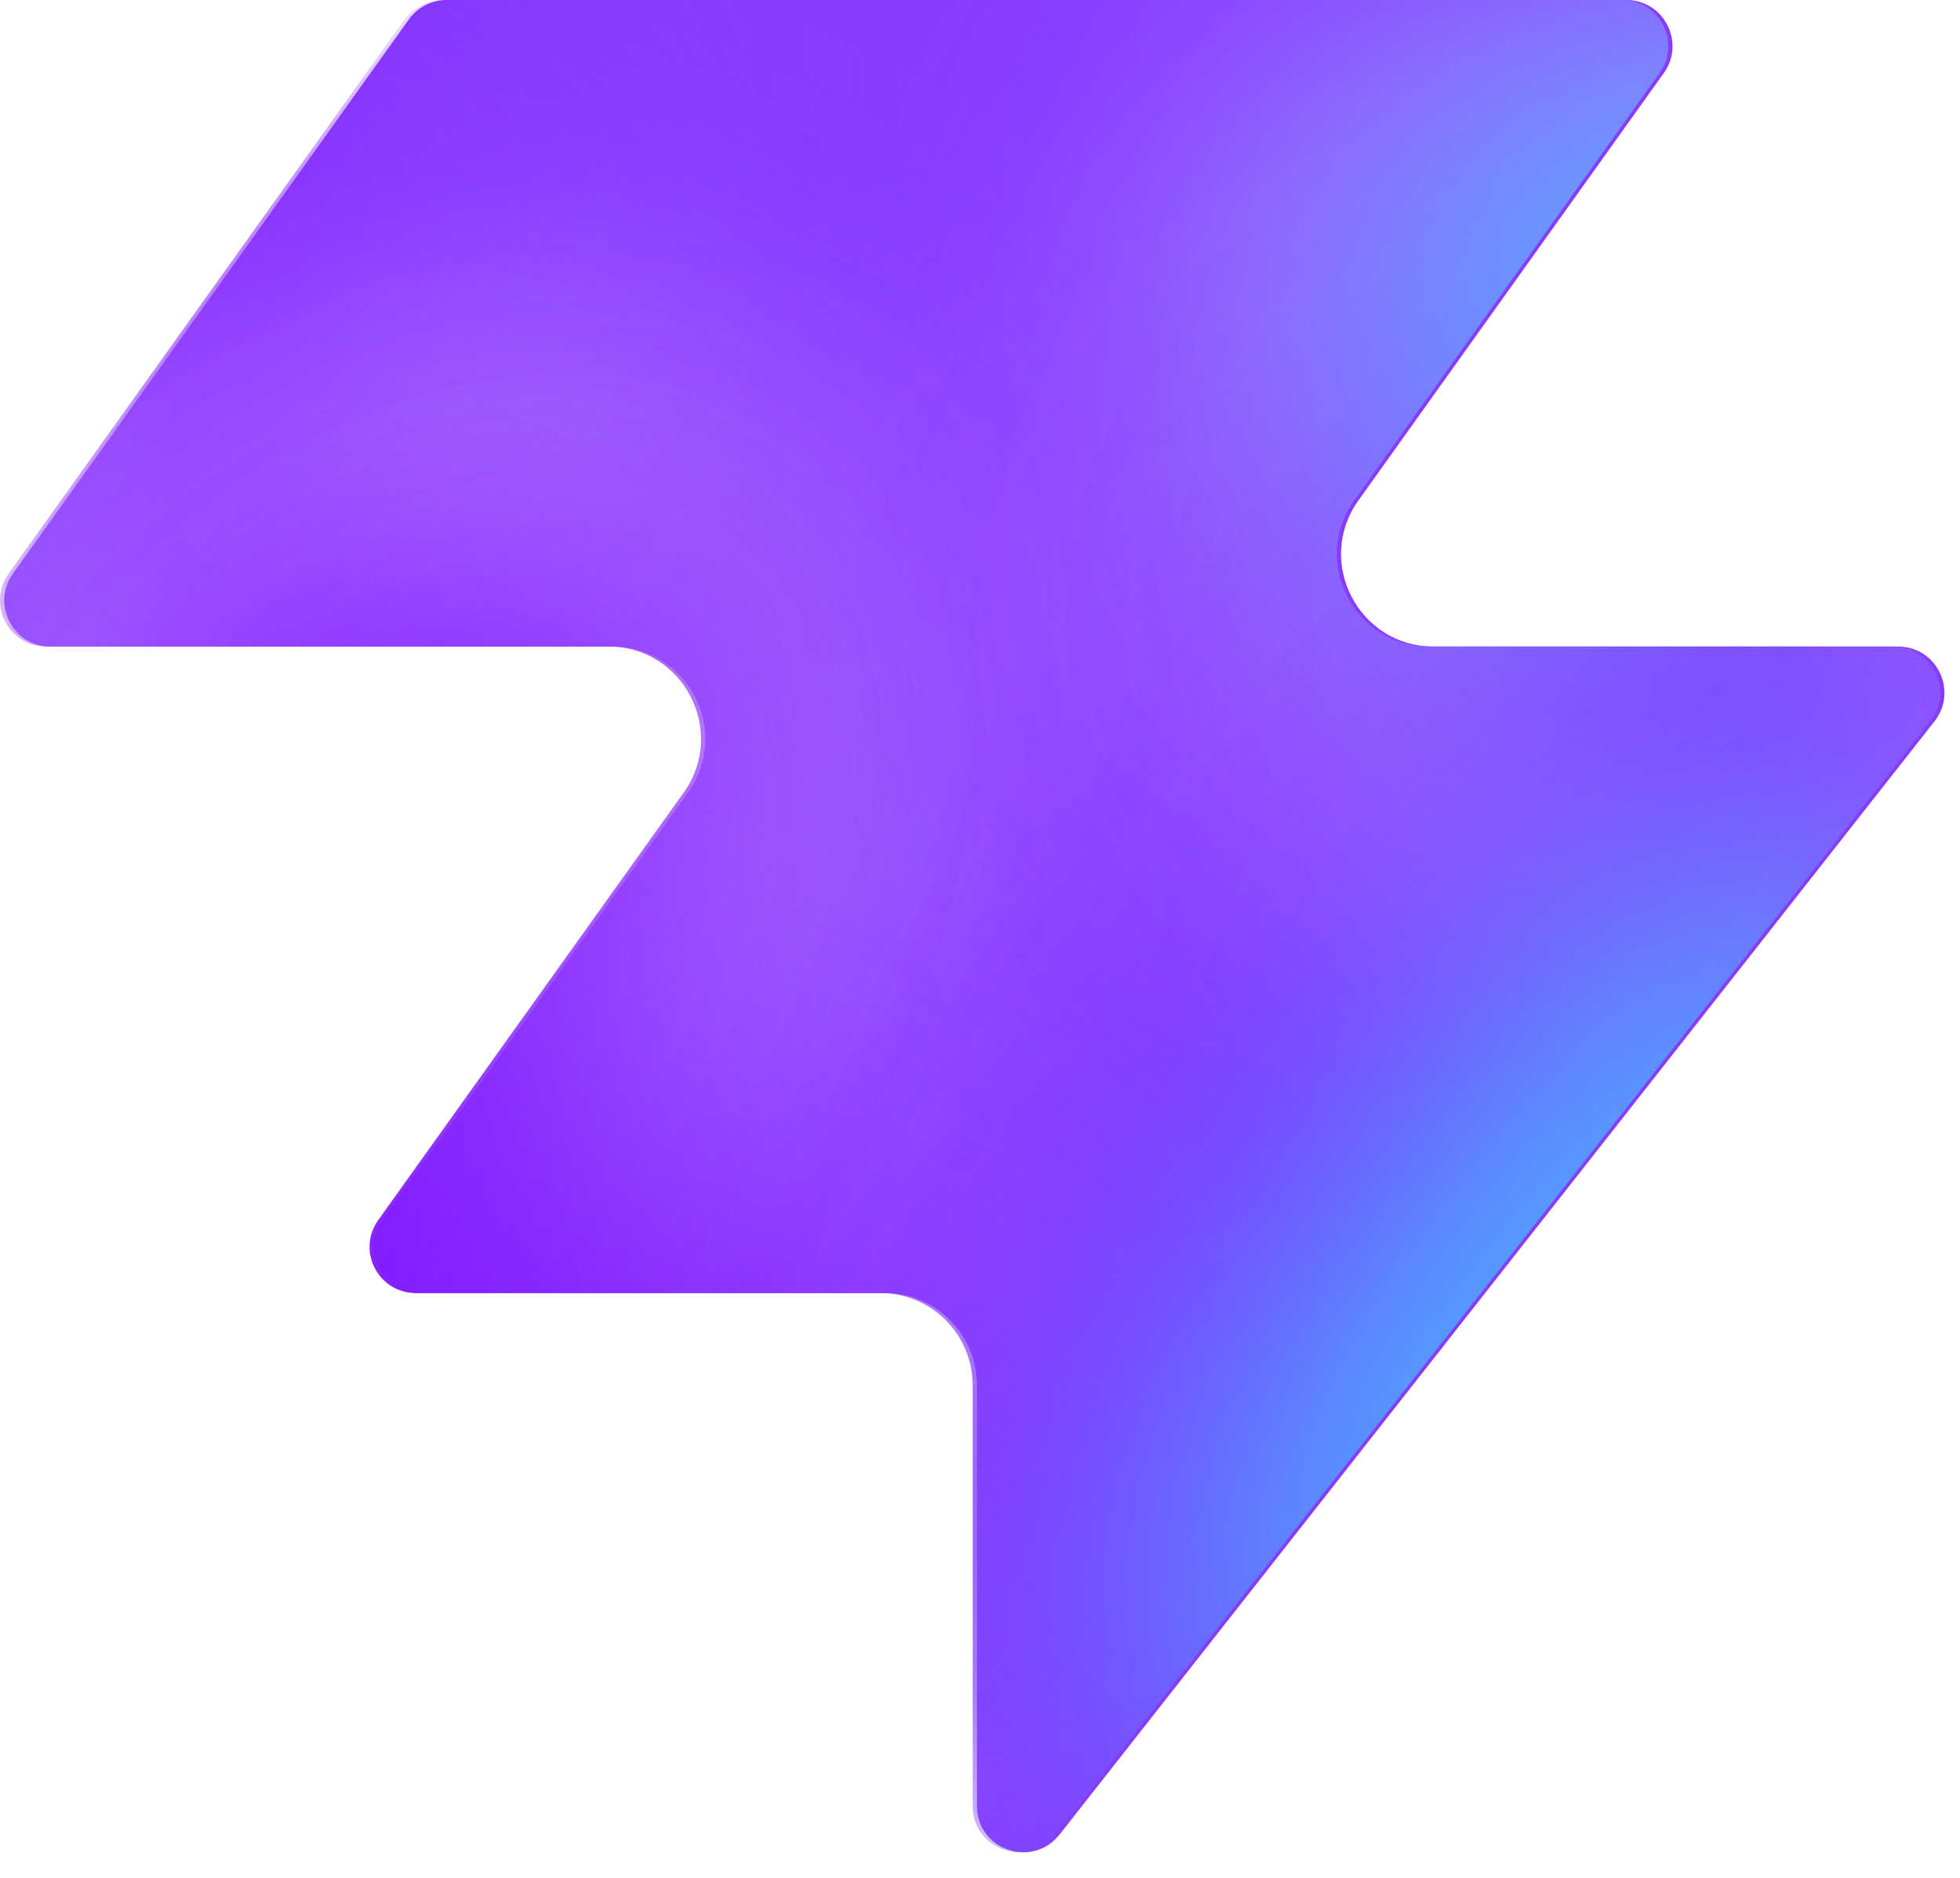
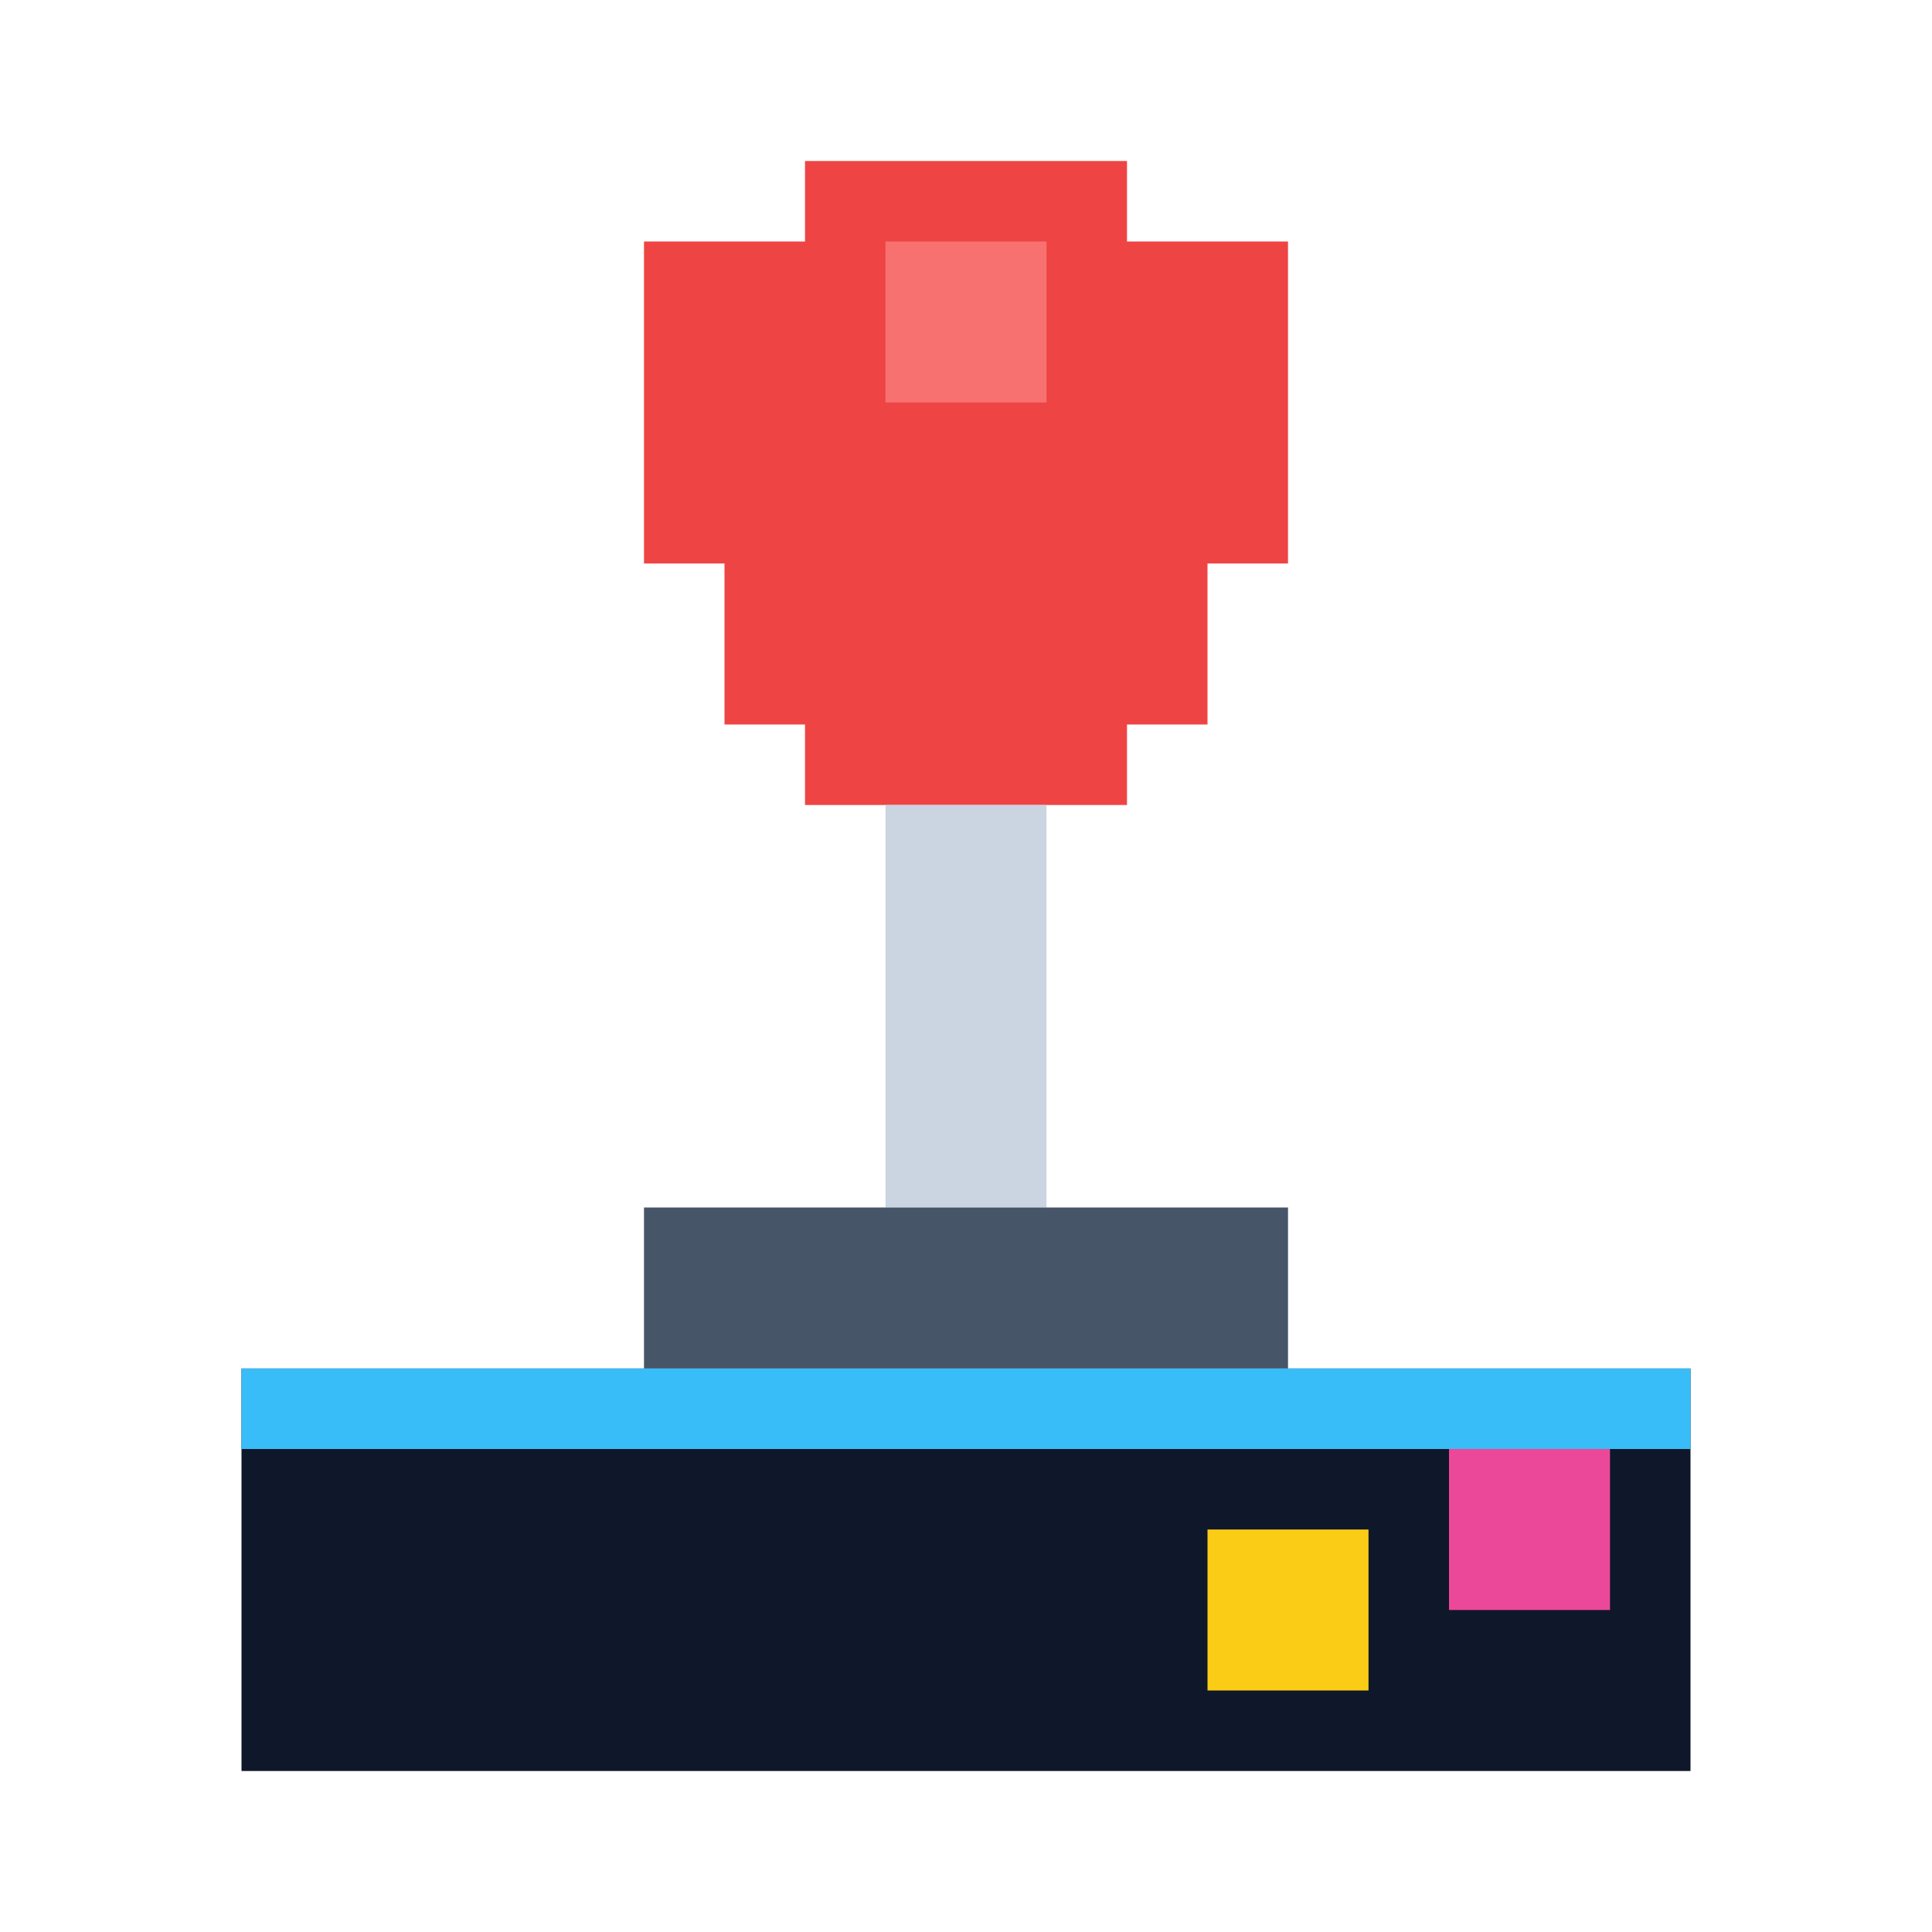
- <svg xmlns="http://www.w3.org/2000/svg" width="48" height="46" fill="none" viewBox="0 0 48 46">
-   <path fill="#863bff" d="M25.946 44.938c-.664.845-2.021.375-2.021-.698V33.937a2.26 2.26 0 0 0-2.262-2.262H10.287c-.92 0-1.456-1.04-.92-1.788l7.48-10.471c1.07-1.497 0-3.578-1.842-3.578H1.237c-.92 0-1.456-1.04-.92-1.788L10.013.474c.214-.297.556-.474.92-.474h28.894c.92 0 1.456 1.04.92 1.788l-7.48 10.471c-1.07 1.498 0 3.579 1.842 3.579h11.377c.943 0 1.473 1.088.89 1.83L25.947 44.94z" style="fill:#863bff;fill:color(display-p3 .525 .23 1);fill-opacity:1" />
-   <mask id="a" width="48" height="46" x="0" y="0" maskUnits="userSpaceOnUse" style="mask-type:alpha">
-     <path fill="#000" d="M25.842 44.938c-.664.844-2.021.375-2.021-.698V33.937a2.26 2.26 0 0 0-2.262-2.262H10.183c-.92 0-1.456-1.04-.92-1.788l7.48-10.471c1.07-1.498 0-3.579-1.842-3.579H1.133c-.92 0-1.456-1.04-.92-1.787L9.91.473c.214-.297.556-.474.92-.474h28.894c.92 0 1.456 1.04.92 1.788l-7.48 10.471c-1.07 1.498 0 3.578 1.842 3.578h11.377c.943 0 1.473 1.088.89 1.832L25.843 44.94z" style="fill:#000;fill-opacity:1" />
-   </mask>
-   <g mask="url(#a)">
-     <g filter="url(#b)">
-       <ellipse cx="5.508" cy="14.704" fill="#ede6ff" rx="5.508" ry="14.704" style="fill:#ede6ff;fill:color(display-p3 .927 .903 1);fill-opacity:1" transform="matrix(.00324 1 1 -.00324 -4.47 31.516)" />
-     </g>
-     <g filter="url(#c)">
-       <ellipse cx="10.399" cy="29.851" fill="#ede6ff" rx="10.399" ry="29.851" style="fill:#ede6ff;fill:color(display-p3 .927 .903 1);fill-opacity:1" transform="matrix(.00324 1 1 -.00324 -39.328 7.883)" />
-     </g>
-     <g filter="url(#d)">
-       <ellipse cx="5.508" cy="30.487" fill="#7e14ff" rx="5.508" ry="30.487" style="fill:#7e14ff;fill:color(display-p3 .492 .077 1);fill-opacity:1" transform="rotate(89.814 -25.913 -14.639)scale(1 -1)" />
-     </g>
-     <g filter="url(#e)">
-       <ellipse cx="5.508" cy="30.599" fill="#7e14ff" rx="5.508" ry="30.599" style="fill:#7e14ff;fill:color(display-p3 .492 .077 1);fill-opacity:1" transform="rotate(89.814 -32.644 -3.334)scale(1 -1)" />
-     </g>
-     <g filter="url(#f)">
-       <ellipse cx="5.508" cy="30.599" fill="#7e14ff" rx="5.508" ry="30.599" style="fill:#7e14ff;fill:color(display-p3 .492 .077 1);fill-opacity:1" transform="matrix(.00324 1 1 -.00324 -34.34 30.47)" />
-     </g>
-     <g filter="url(#g)">
-       <ellipse cx="14.072" cy="22.078" fill="#ede6ff" rx="14.072" ry="22.078" style="fill:#ede6ff;fill:color(display-p3 .927 .903 1);fill-opacity:1" transform="rotate(93.35 24.506 48.493)scale(-1 1)" />
-     </g>
-     <g filter="url(#h)">
-       <ellipse cx="3.47" cy="21.501" fill="#7e14ff" rx="3.47" ry="21.501" style="fill:#7e14ff;fill:color(display-p3 .492 .077 1);fill-opacity:1" transform="rotate(89.009 28.708 47.59)scale(-1 1)" />
-     </g>
-     <g filter="url(#i)">
-       <ellipse cx="3.47" cy="21.501" fill="#7e14ff" rx="3.47" ry="21.501" style="fill:#7e14ff;fill:color(display-p3 .492 .077 1);fill-opacity:1" transform="rotate(89.009 28.708 47.59)scale(-1 1)" />
-     </g>
-     <g filter="url(#j)">
-       <ellipse cx=".387" cy="8.972" fill="#7e14ff" rx="4.407" ry="29.108" style="fill:#7e14ff;fill:color(display-p3 .492 .077 1);fill-opacity:1" transform="rotate(39.51 .387 8.972)" />
-     </g>
-     <g filter="url(#k)">
-       <ellipse cx="47.523" cy="-6.092" fill="#7e14ff" rx="4.407" ry="29.108" style="fill:#7e14ff;fill:color(display-p3 .492 .077 1);fill-opacity:1" transform="rotate(37.892 47.523 -6.092)" />
-     </g>
-     <g filter="url(#l)">
-       <ellipse cx="41.412" cy="6.333" fill="#47bfff" rx="5.971" ry="9.665" style="fill:#47bfff;fill:color(display-p3 .28 .748 1);fill-opacity:1" transform="rotate(37.892 41.412 6.333)" />
-     </g>
-     <g filter="url(#m)">
-       <ellipse cx="-1.879" cy="38.332" fill="#7e14ff" rx="4.407" ry="29.108" style="fill:#7e14ff;fill:color(display-p3 .492 .077 1);fill-opacity:1" transform="rotate(37.892 -1.88 38.332)" />
-     </g>
-     <g filter="url(#n)">
-       <ellipse cx="-1.879" cy="38.332" fill="#7e14ff" rx="4.407" ry="29.108" style="fill:#7e14ff;fill:color(display-p3 .492 .077 1);fill-opacity:1" transform="rotate(37.892 -1.88 38.332)" />
-     </g>
-     <g filter="url(#o)">
-       <ellipse cx="35.651" cy="29.907" fill="#7e14ff" rx="4.407" ry="29.108" style="fill:#7e14ff;fill:color(display-p3 .492 .077 1);fill-opacity:1" transform="rotate(37.892 35.651 29.907)" />
-     </g>
-     <g filter="url(#p)">
-       <ellipse cx="38.418" cy="32.4" fill="#47bfff" rx="5.971" ry="15.297" style="fill:#47bfff;fill:color(display-p3 .28 .748 1);fill-opacity:1" transform="rotate(37.892 38.418 32.4)" />
-     </g>
-   </g>
-   <defs>
-     <filter id="b" width="60.045" height="41.654" x="-19.77" y="16.149" color-interpolation-filters="sRGB" filterUnits="userSpaceOnUse">
-       <feFlood flood-opacity="0" result="BackgroundImageFix" />
-       <feBlend in="SourceGraphic" in2="BackgroundImageFix" result="shape" />
-       <feGaussianBlur result="effect1_foregroundBlur_2002_17158" stdDeviation="7.659" />
-     </filter>
-     <filter id="c" width="90.34" height="51.437" x="-54.613" y="-7.533" color-interpolation-filters="sRGB" filterUnits="userSpaceOnUse">
-       <feFlood flood-opacity="0" result="BackgroundImageFix" />
-       <feBlend in="SourceGraphic" in2="BackgroundImageFix" result="shape" />
-       <feGaussianBlur result="effect1_foregroundBlur_2002_17158" stdDeviation="7.659" />
-     </filter>
-     <filter id="d" width="79.355" height="29.4" x="-49.64" y="2.03" color-interpolation-filters="sRGB" filterUnits="userSpaceOnUse">
-       <feFlood flood-opacity="0" result="BackgroundImageFix" />
-       <feBlend in="SourceGraphic" in2="BackgroundImageFix" result="shape" />
-       <feGaussianBlur result="effect1_foregroundBlur_2002_17158" stdDeviation="4.596" />
-     </filter>
-     <filter id="e" width="79.579" height="29.4" x="-45.045" y="20.029" color-interpolation-filters="sRGB" filterUnits="userSpaceOnUse">
-       <feFlood flood-opacity="0" result="BackgroundImageFix" />
-       <feBlend in="SourceGraphic" in2="BackgroundImageFix" result="shape" />
-       <feGaussianBlur result="effect1_foregroundBlur_2002_17158" stdDeviation="4.596" />
-     </filter>
-     <filter id="f" width="79.579" height="29.4" x="-43.513" y="21.178" color-interpolation-filters="sRGB" filterUnits="userSpaceOnUse">
-       <feFlood flood-opacity="0" result="BackgroundImageFix" />
-       <feBlend in="SourceGraphic" in2="BackgroundImageFix" result="shape" />
-       <feGaussianBlur result="effect1_foregroundBlur_2002_17158" stdDeviation="4.596" />
-     </filter>
-     <filter id="g" width="74.749" height="58.852" x="15.756" y="-17.901" color-interpolation-filters="sRGB" filterUnits="userSpaceOnUse">
-       <feFlood flood-opacity="0" result="BackgroundImageFix" />
-       <feBlend in="SourceGraphic" in2="BackgroundImageFix" result="shape" />
-       <feGaussianBlur result="effect1_foregroundBlur_2002_17158" stdDeviation="7.659" />
-     </filter>
-     <filter id="h" width="61.377" height="25.362" x="23.548" y="2.284" color-interpolation-filters="sRGB" filterUnits="userSpaceOnUse">
-       <feFlood flood-opacity="0" result="BackgroundImageFix" />
-       <feBlend in="SourceGraphic" in2="BackgroundImageFix" result="shape" />
-       <feGaussianBlur result="effect1_foregroundBlur_2002_17158" stdDeviation="4.596" />
-     </filter>
-     <filter id="i" width="61.377" height="25.362" x="23.548" y="2.284" color-interpolation-filters="sRGB" filterUnits="userSpaceOnUse">
-       <feFlood flood-opacity="0" result="BackgroundImageFix" />
-       <feBlend in="SourceGraphic" in2="BackgroundImageFix" result="shape" />
-       <feGaussianBlur result="effect1_foregroundBlur_2002_17158" stdDeviation="4.596" />
-     </filter>
-     <filter id="j" width="56.045" height="63.649" x="-27.636" y="-22.853" color-interpolation-filters="sRGB" filterUnits="userSpaceOnUse">
-       <feFlood flood-opacity="0" result="BackgroundImageFix" />
-       <feBlend in="SourceGraphic" in2="BackgroundImageFix" result="shape" />
-       <feGaussianBlur result="effect1_foregroundBlur_2002_17158" stdDeviation="4.596" />
-     </filter>
-     <filter id="k" width="54.814" height="64.646" x="20.116" y="-38.415" color-interpolation-filters="sRGB" filterUnits="userSpaceOnUse">
-       <feFlood flood-opacity="0" result="BackgroundImageFix" />
-       <feBlend in="SourceGraphic" in2="BackgroundImageFix" result="shape" />
-       <feGaussianBlur result="effect1_foregroundBlur_2002_17158" stdDeviation="4.596" />
-     </filter>
-     <filter id="l" width="33.541" height="35.313" x="24.641" y="-11.323" color-interpolation-filters="sRGB" filterUnits="userSpaceOnUse">
-       <feFlood flood-opacity="0" result="BackgroundImageFix" />
-       <feBlend in="SourceGraphic" in2="BackgroundImageFix" result="shape" />
-       <feGaussianBlur result="effect1_foregroundBlur_2002_17158" stdDeviation="4.596" />
-     </filter>
-     <filter id="m" width="54.814" height="64.646" x="-29.286" y="6.009" color-interpolation-filters="sRGB" filterUnits="userSpaceOnUse">
-       <feFlood flood-opacity="0" result="BackgroundImageFix" />
-       <feBlend in="SourceGraphic" in2="BackgroundImageFix" result="shape" />
-       <feGaussianBlur result="effect1_foregroundBlur_2002_17158" stdDeviation="4.596" />
-     </filter>
-     <filter id="n" width="54.814" height="64.646" x="-29.286" y="6.009" color-interpolation-filters="sRGB" filterUnits="userSpaceOnUse">
-       <feFlood flood-opacity="0" result="BackgroundImageFix" />
-       <feBlend in="SourceGraphic" in2="BackgroundImageFix" result="shape" />
-       <feGaussianBlur result="effect1_foregroundBlur_2002_17158" stdDeviation="4.596" />
-     </filter>
-     <filter id="o" width="54.814" height="64.646" x="8.244" y="-2.416" color-interpolation-filters="sRGB" filterUnits="userSpaceOnUse">
-       <feFlood flood-opacity="0" result="BackgroundImageFix" />
-       <feBlend in="SourceGraphic" in2="BackgroundImageFix" result="shape" />
-       <feGaussianBlur result="effect1_foregroundBlur_2002_17158" stdDeviation="4.596" />
-     </filter>
-     <filter id="p" width="39.409" height="43.623" x="18.713" y="10.588" color-interpolation-filters="sRGB" filterUnits="userSpaceOnUse">
-       <feFlood flood-opacity="0" result="BackgroundImageFix" />
-       <feBlend in="SourceGraphic" in2="BackgroundImageFix" result="shape" />
-       <feGaussianBlur result="effect1_foregroundBlur_2002_17158" stdDeviation="4.596" />
-     </filter>
-   </defs>
+ <svg xmlns="http://www.w3.org/2000/svg" viewBox="0 0 24 24" fill="none">
+   <path d="M10 2h4v1h2v4h-1v2h-1v1h-4V9H9V7H8V3h2V2z" fill="#ef4444" />
+   <path d="M11 3h2v2h-2V3z" fill="#f87171" />
+   <path d="M11 10h2v5h-2v-5z" fill="#cbd5e1" />
+   <path d="M8 15h8v2H8v-2z" fill="#475569" />
+   <path d="M3 17h18v5H3v-5z" fill="#0f172a" />
+   <path d="M3 17h18v1H3v-1z" fill="#38bdf8" />
+   <rect x="15" y="19" width="2" height="2" fill="#facc15" />
+   <rect x="18" y="18" width="2" height="2" fill="#ec4899" />
</svg>
